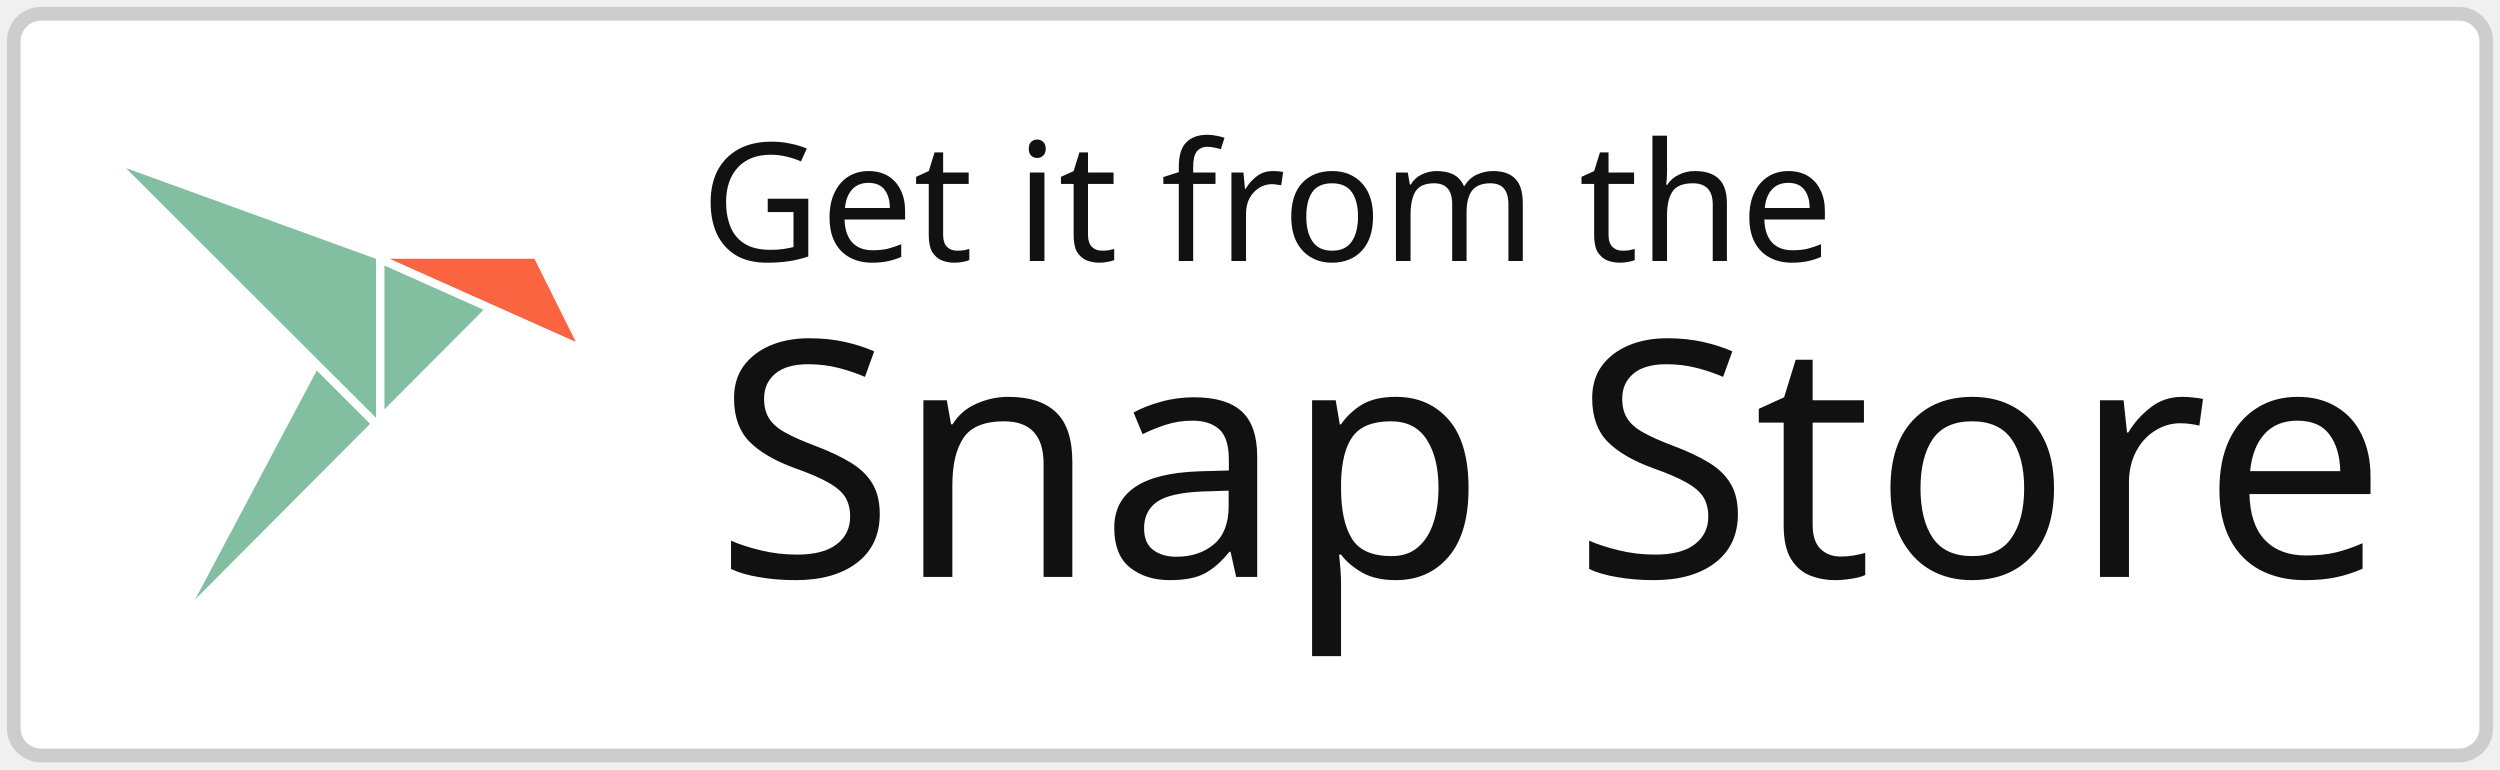
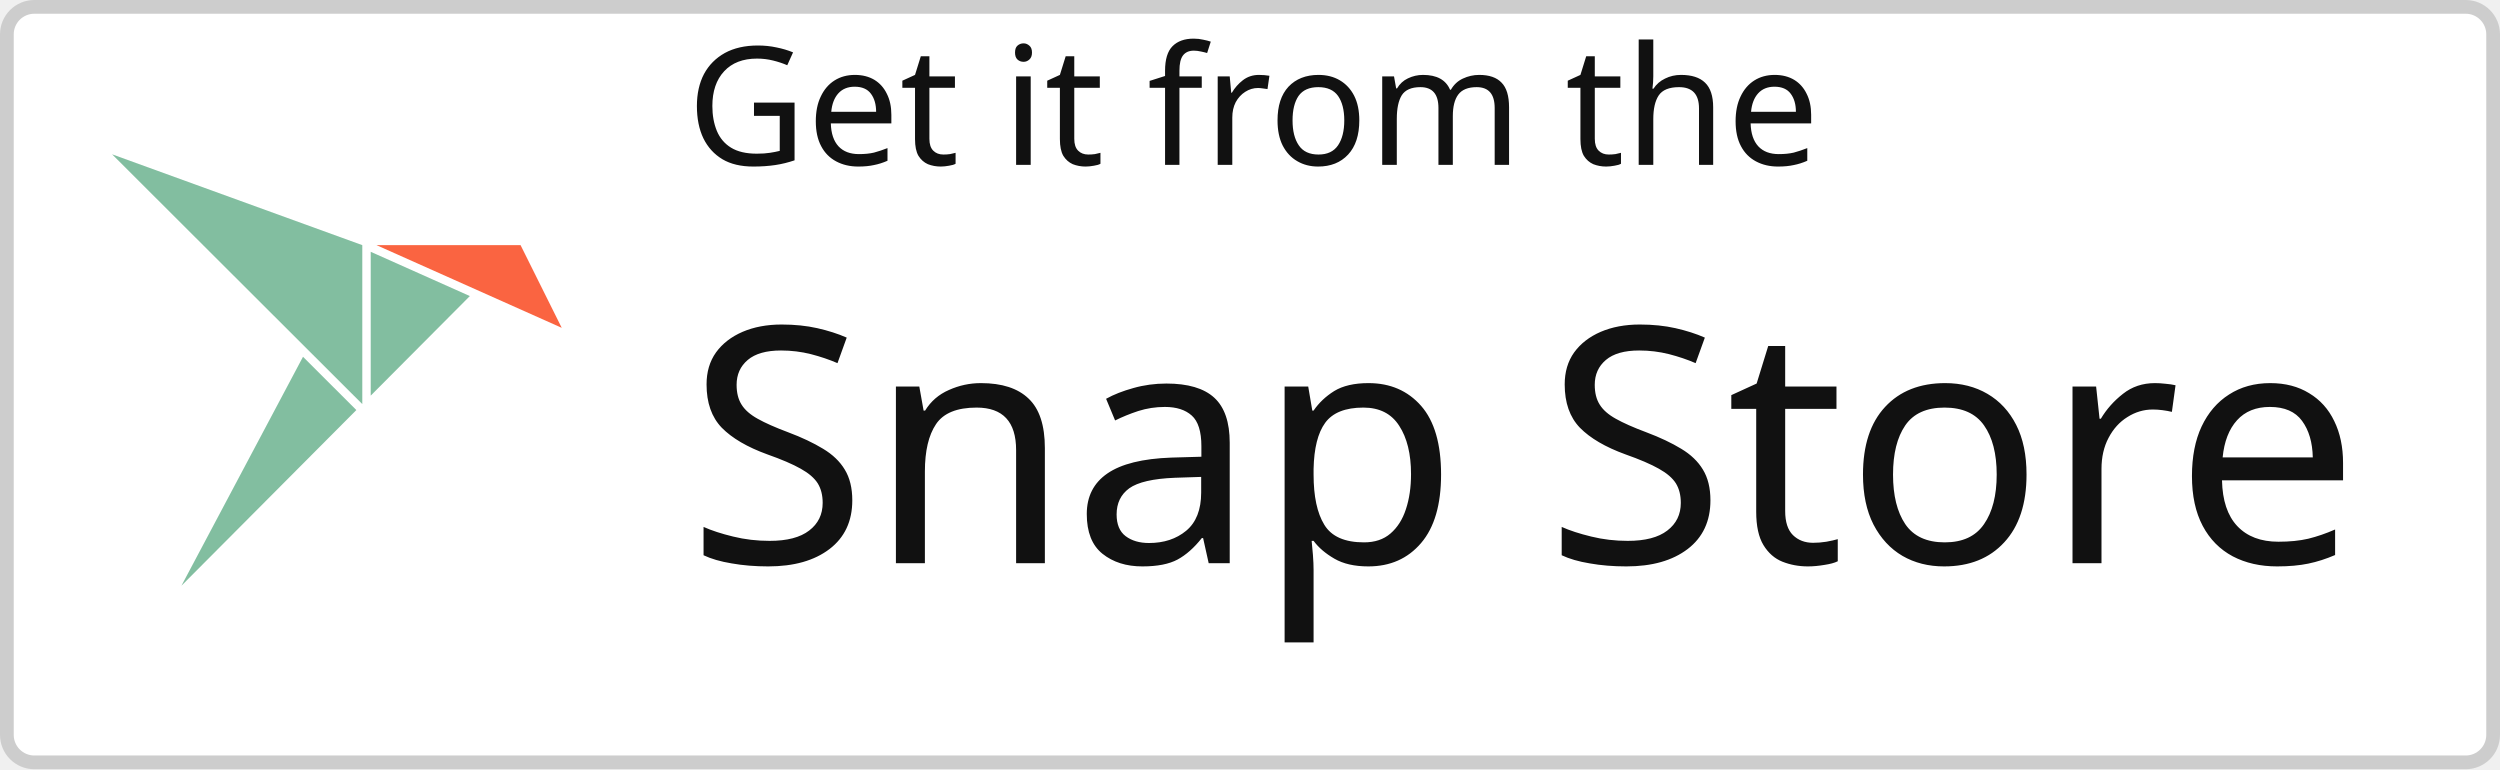
- <svg xmlns="http://www.w3.org/2000/svg" xmlns:xlink="http://www.w3.org/1999/xlink" width="182px" height="56px" viewBox="0 0 182 56" version="1.1">
-   <defs>
-     <polygon id="path-1" points="10.552 0.559 0.061 0.559 13.549 6.58" />
-   </defs>
+ <svg xmlns="http://www.w3.org/2000/svg" width="182px" height="56px" viewBox="0 0 182 56" version="1.1">
  <g id="[EN]-snap-store-white" stroke="none" stroke-width="1" fill="none" fill-rule="evenodd">
-     <g transform="translate(1, 1)">
-       <rect id="Rectangle-path" stroke="#CDCDCD" fill="#FFFFFF" x="0" y="0" width="180" height="54" rx="2" />
-       <g id="logo" transform="translate(8, 11)">
-         <g id="Group">
-           <polygon id="Fill-2265" fill="#82BEA0" points="18.988 17.802 26.205 10.553 18.988 7.331" />
-           <polygon id="Fill-2266" fill="#82BEA0" points="5.208 31.641 17.942 18.852 14.059 14.974" />
-           <polygon id="Fill-2267" fill="#82BEA0" points="0.16 0.233 18.375 18.417 18.375 6.846" />
-           <g id="Fill-2268" transform="translate(19.34483, 6.285714)" fill="#FA6441">
-             <polygon id="path-2" points="10.552 0.559 0.061 0.559 13.549 6.58" />
-           </g>
-           <g id="colour/snappy-accent-Clipped" transform="translate(19.34483, 6.285714)">
-             <g>
-               <mask id="mask-2" fill="white">
-                 <use xlink:href="#path-1" />
-               </mask>
-               <g id="path-1" />
-               <g id="colour/snappy-accent" mask="url(#mask-2)">
-                 <g transform="translate(-20, -10)" id="Rectangle-2">
-                   <g transform="translate(0.086207, 0.857143)">
-                     <g id="Group" transform="translate(0.343092, 0.497771)" fill="#FA6441">
-                       <rect id="Rectangle-path" x="0" y="0" width="101.276" height="34.857" />
-                     </g>
-                   </g>
-                 </g>
-               </g>
-             </g>
-           </g>
-         </g>
+     <g id="White-badge">
+       <rect id="Rectangle-path" stroke="#CDCDCD" stroke-width="1" fill="#FFFFFF" fill-rule="evenodd" x="0.5" y="0.5" width="181" height="55" rx="2" />
+       <g id="logo" transform="translate(8, 11)" fill-rule="nonzero">
+         <path d="M18.988,17.802 L18.988,7.331 L26.205,10.553 L18.988,17.802 Z M5.208,31.641 L14.059,14.974 L17.942,18.852 L5.208,31.641 Z M0.16,0.233 L18.375,6.846 L18.375,18.417 L0.16,0.233 Z" id="body" fill="#82BEA0" />
+         <polygon id="head" fill="#FA6441" points="29.897 6.845 19.406 6.845 32.894 12.866" />
      </g>
-       <g id="Get-it-from-the" transform="translate(50, 7)" fill="#111111" font-family="Ubuntu" font-size="12" font-weight="normal">
-         <text>
-           <tspan x="0" y="11">Get it from the</tspan>
-         </text>
-       </g>
-       <g id="Snap-Store" transform="translate(51, 19)" fill="#111111" font-family="Ubuntu" font-size="24" font-weight="normal">
-         <text>
-           <tspan x="0" y="22">Snap Store</tspan>
-         </text>
-       </g>
+       <text id="Get-it-from-the" font-family="Ubuntu" font-size="12" font-weight="normal" line-spacing="24" fill="#111111">
+         <tspan x="50" y="12">Get it from the</tspan>
+       </text>
+       <text id="Snap-Store" font-family="Ubuntu" font-size="24" font-weight="normal" line-spacing="24" fill="#111111">
+         <tspan x="50" y="41">Snap Store</tspan>
+       </text>
    </g>
  </g>
</svg>
